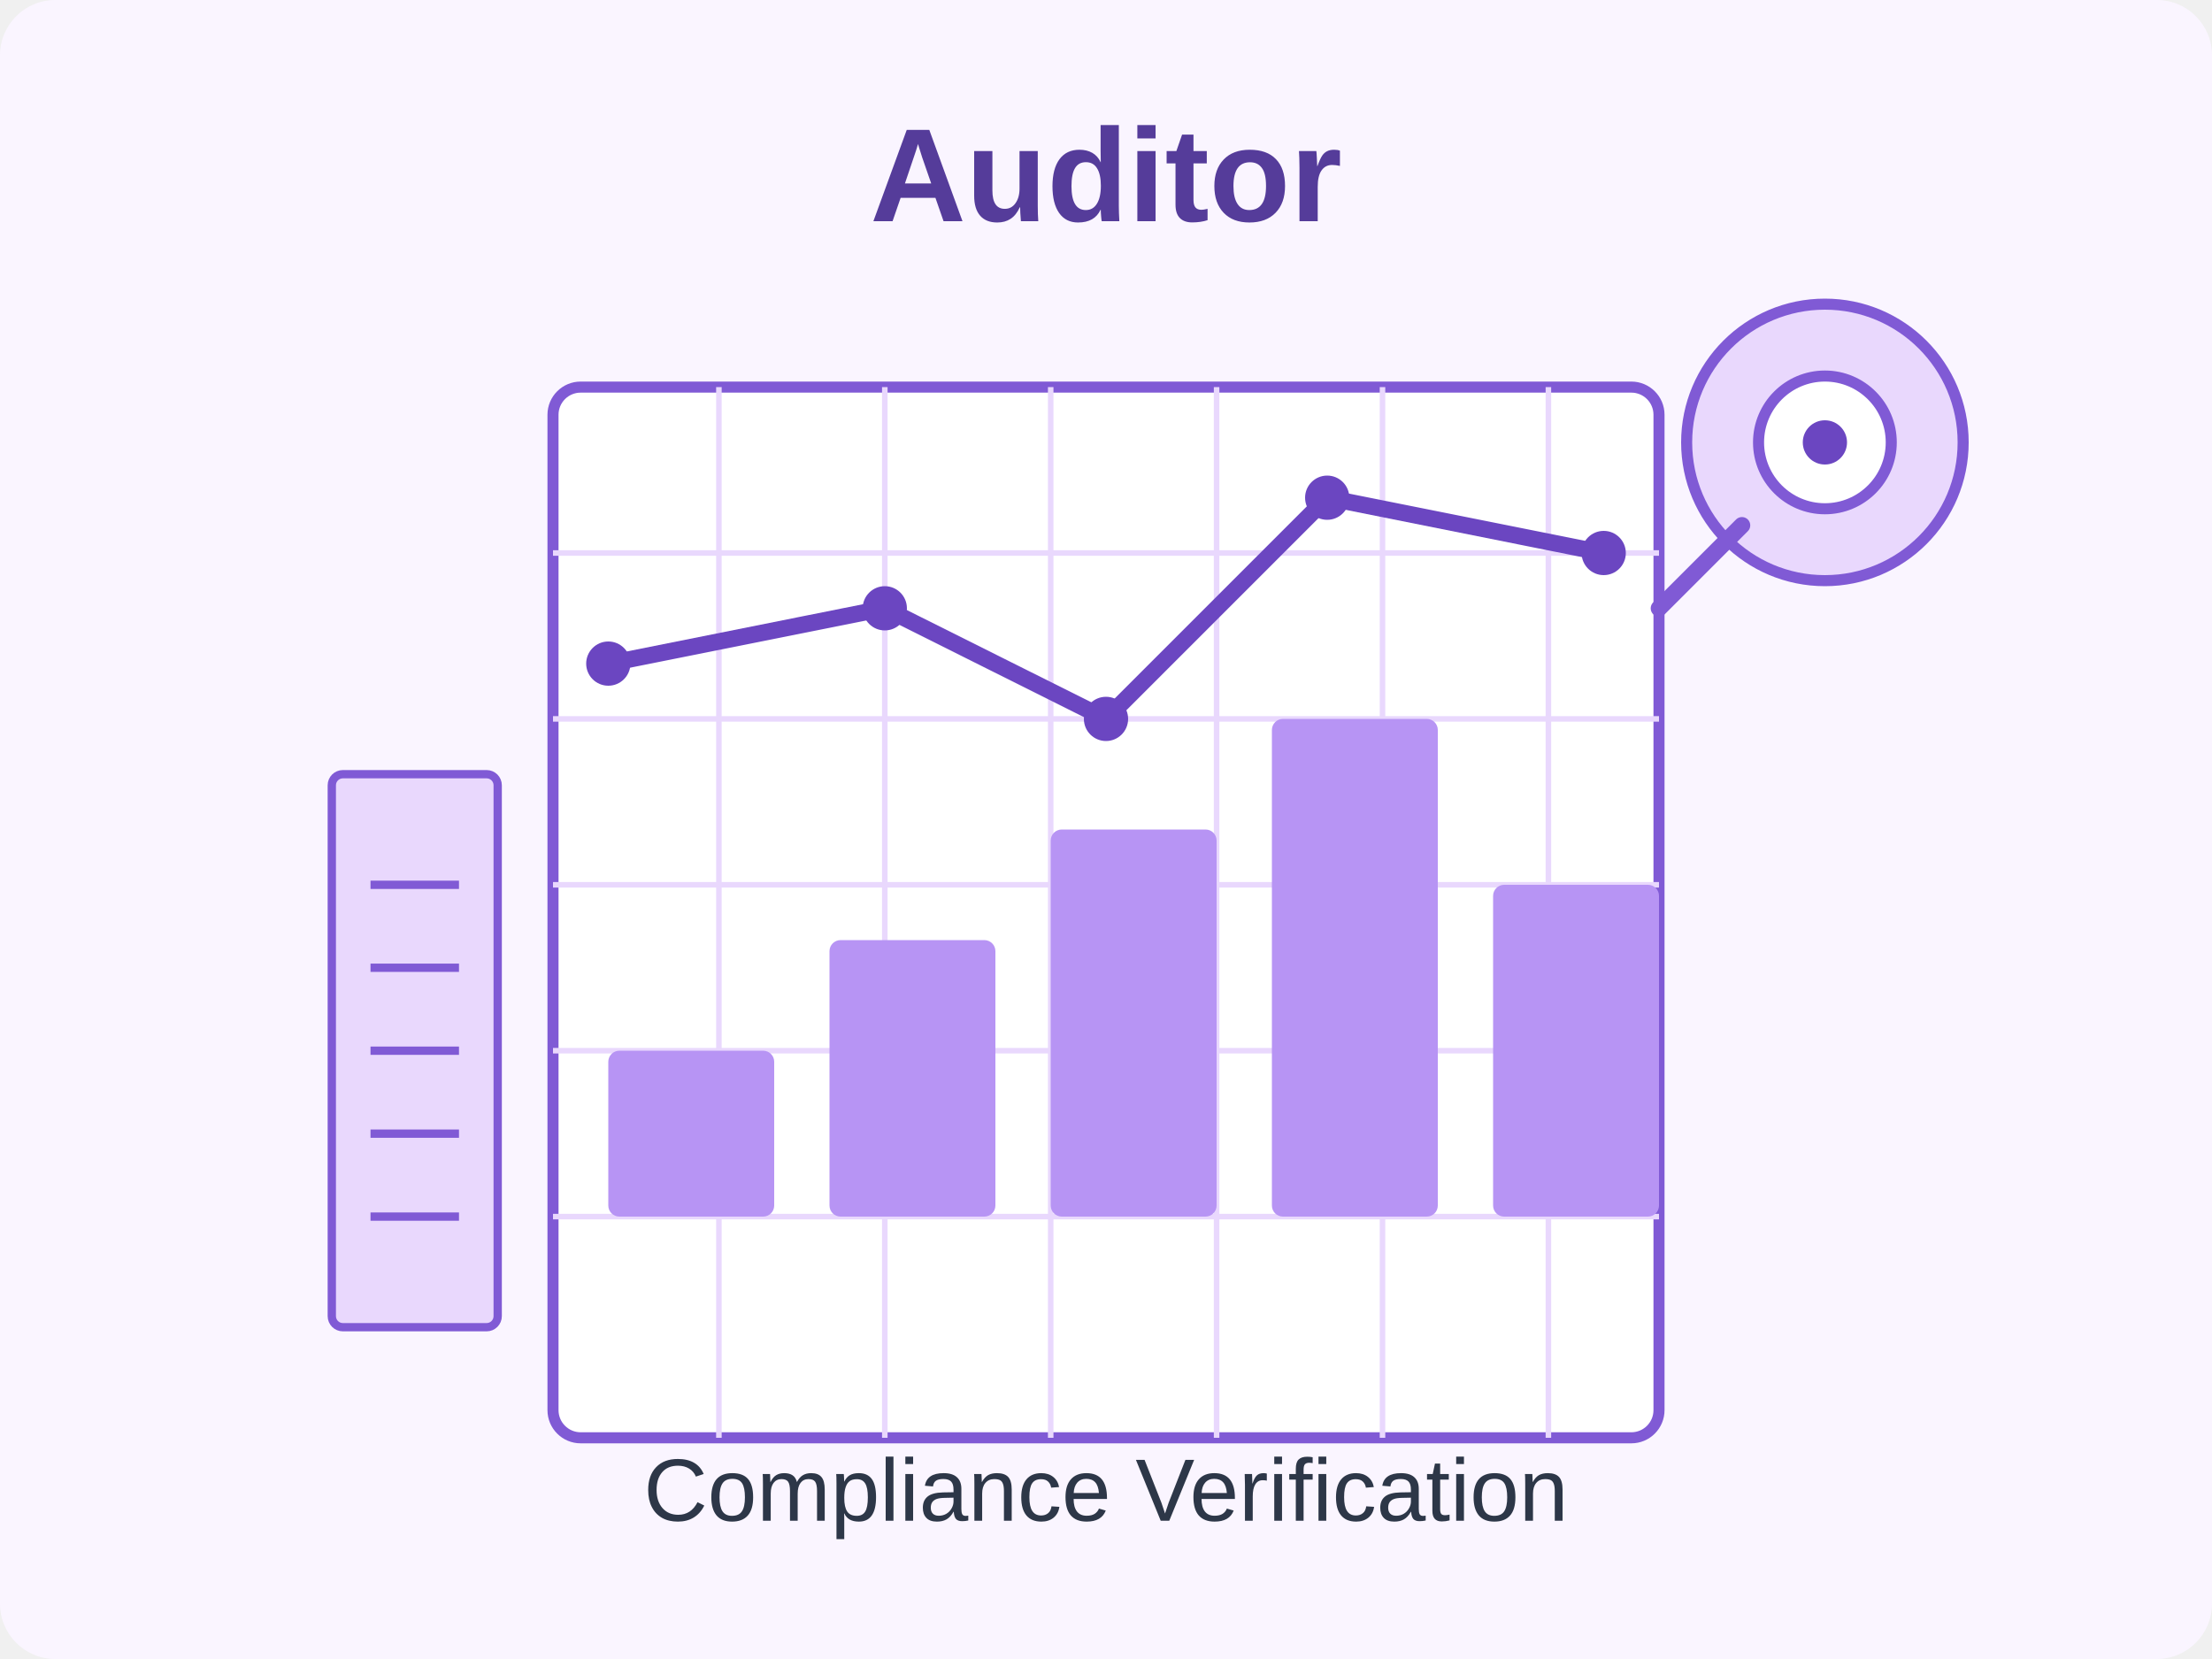
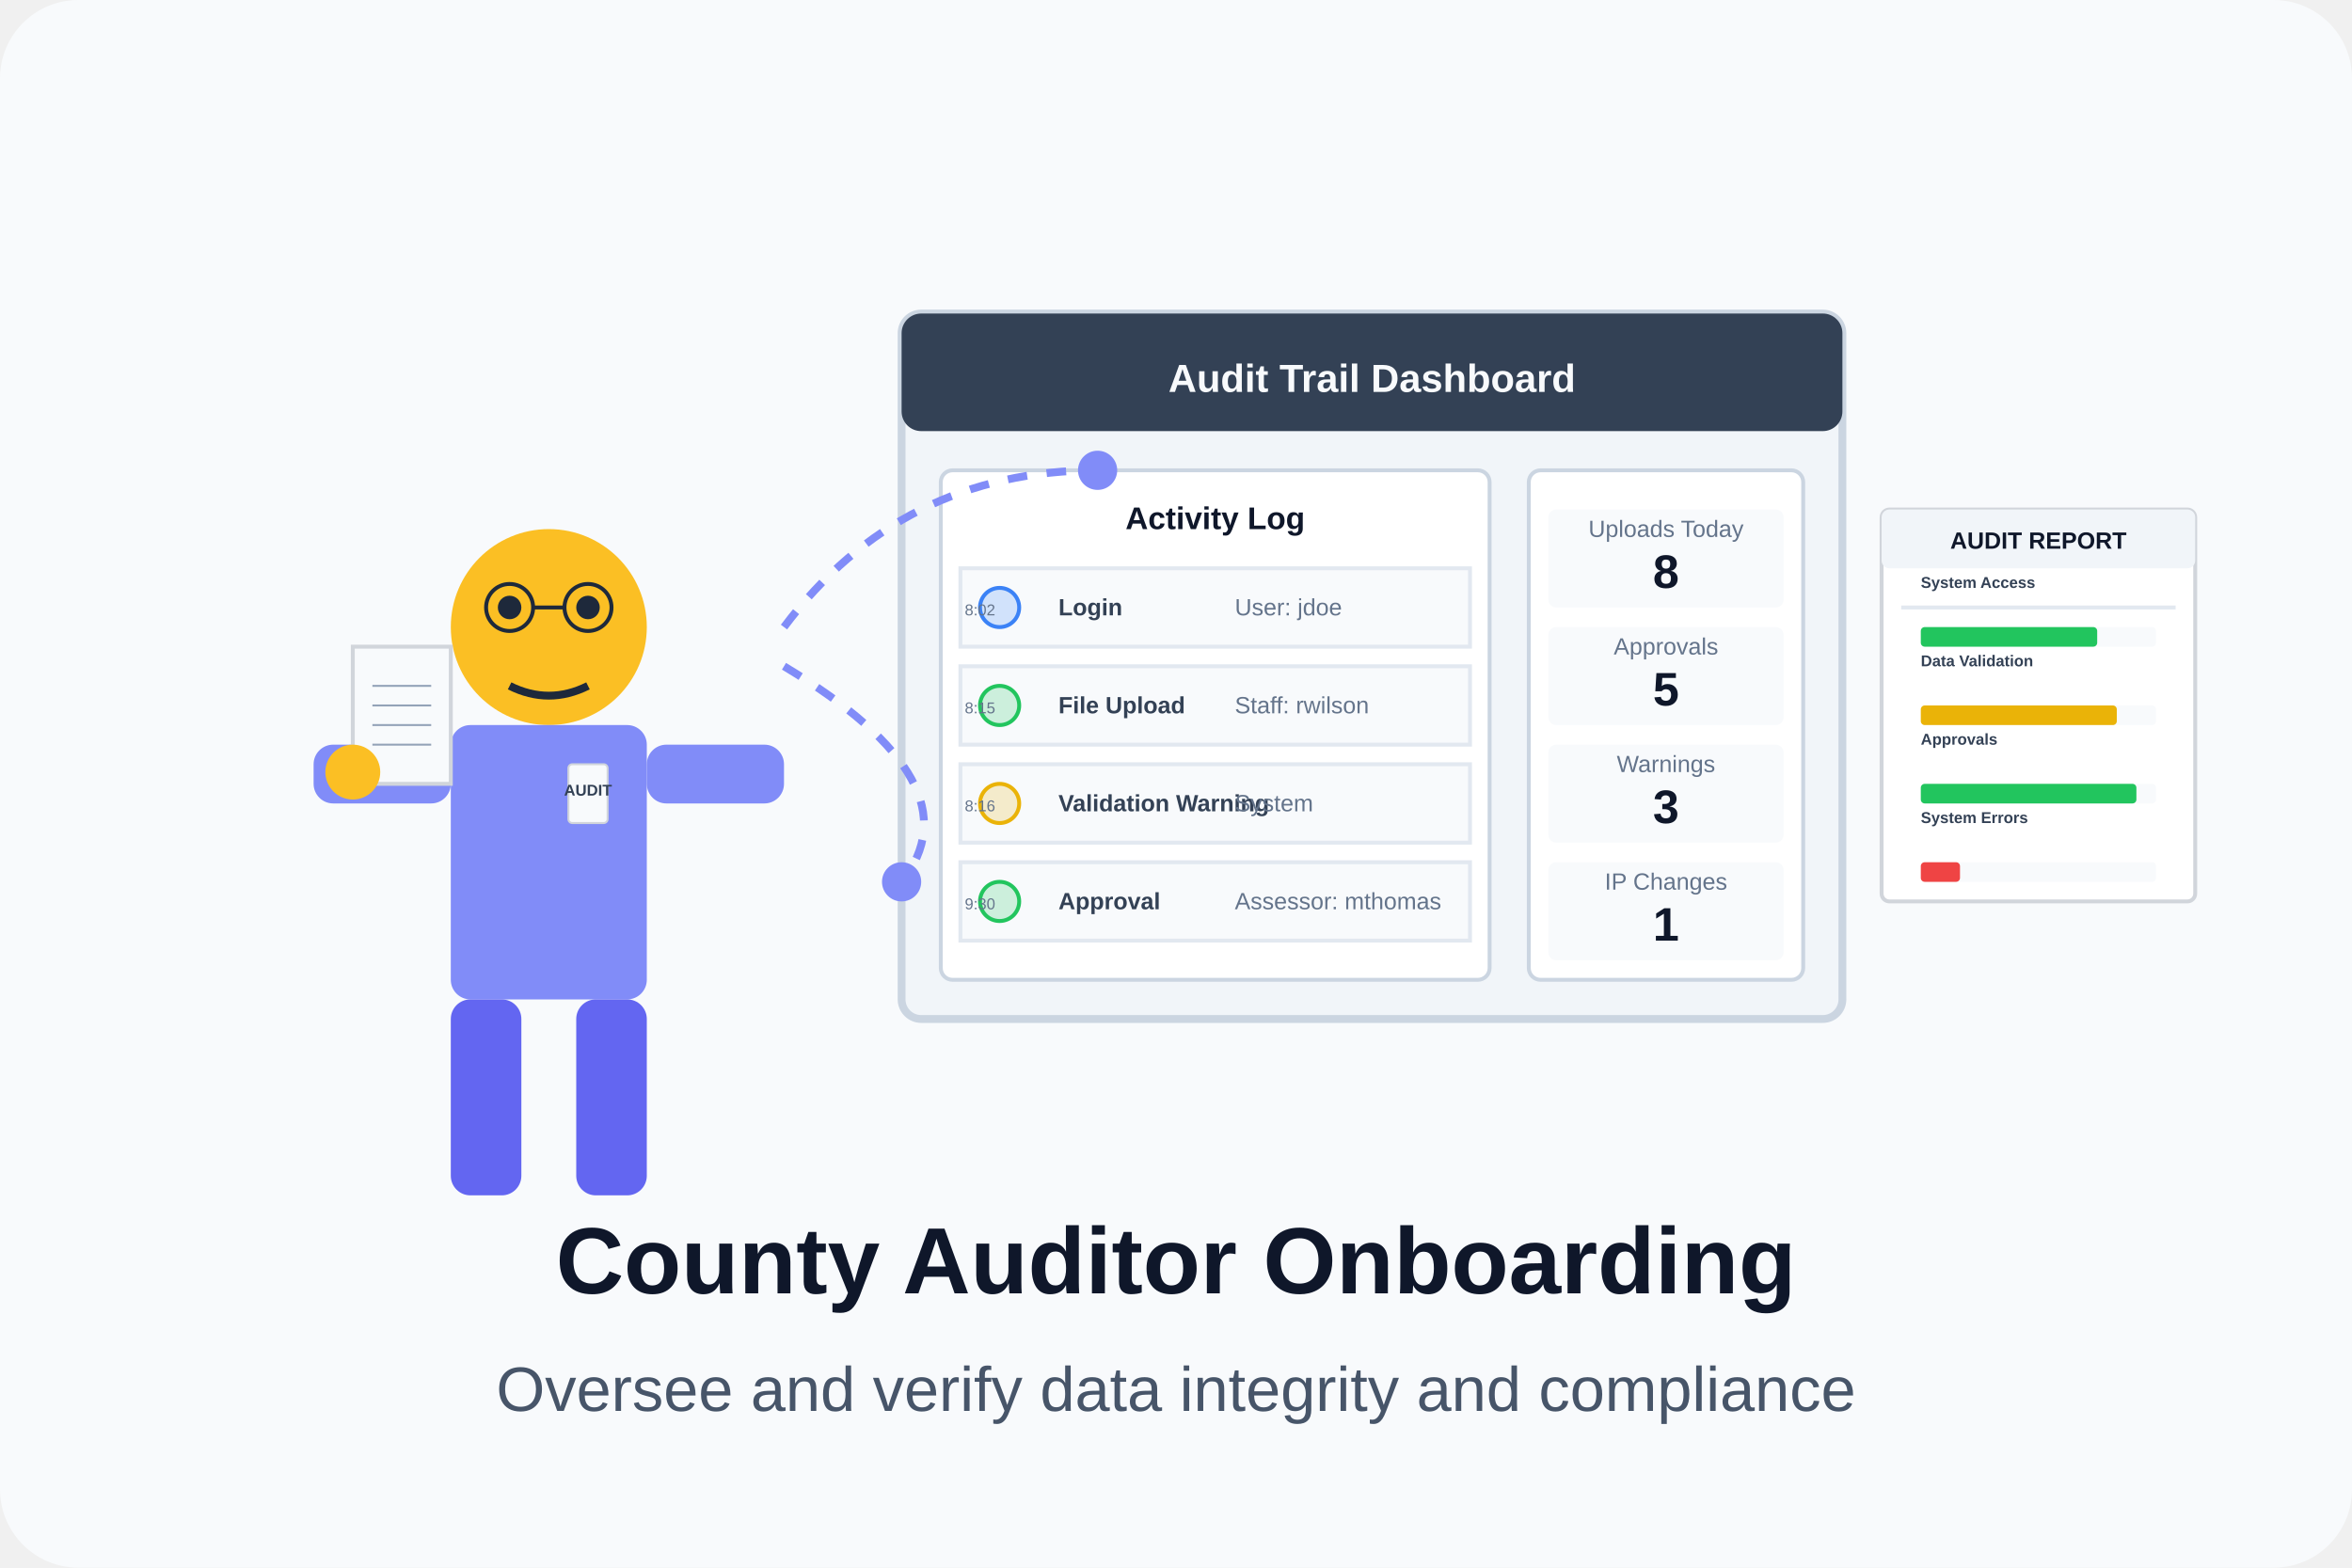
- <svg xmlns="http://www.w3.org/2000/svg" width="400" height="300" viewBox="0 0 400 300" fill="none">
-   <rect width="400" height="300" rx="10" fill="#FAF5FF" />
-   <rect x="100" y="70" width="200" height="190" rx="5" fill="white" stroke="#805AD5" stroke-width="2" />
-   <line x1="100" y1="100" x2="300" y2="100" stroke="#E9D8FD" stroke-width="1" />
-   <line x1="100" y1="130" x2="300" y2="130" stroke="#E9D8FD" stroke-width="1" />
-   <line x1="100" y1="160" x2="300" y2="160" stroke="#E9D8FD" stroke-width="1" />
-   <line x1="100" y1="190" x2="300" y2="190" stroke="#E9D8FD" stroke-width="1" />
-   <line x1="100" y1="220" x2="300" y2="220" stroke="#E9D8FD" stroke-width="1" />
-   <line x1="130" y1="70" x2="130" y2="260" stroke="#E9D8FD" stroke-width="1" />
-   <line x1="160" y1="70" x2="160" y2="260" stroke="#E9D8FD" stroke-width="1" />
-   <line x1="190" y1="70" x2="190" y2="260" stroke="#E9D8FD" stroke-width="1" />
-   <line x1="220" y1="70" x2="220" y2="260" stroke="#E9D8FD" stroke-width="1" />
-   <line x1="250" y1="70" x2="250" y2="260" stroke="#E9D8FD" stroke-width="1" />
-   <line x1="280" y1="70" x2="280" y2="260" stroke="#E9D8FD" stroke-width="1" />
-   <rect x="110" y="190" width="30" height="30" rx="2" fill="#B794F4" />
-   <rect x="150" y="170" width="30" height="50" rx="2" fill="#B794F4" />
-   <rect x="190" y="150" width="30" height="70" rx="2" fill="#B794F4" />
-   <rect x="230" y="130" width="30" height="90" rx="2" fill="#B794F4" />
-   <rect x="270" y="160" width="30" height="60" rx="2" fill="#B794F4" />
-   <path d="M110 120 L160 110 L200 130 L240 90 L290 100" stroke="#6B46C1" stroke-width="3" stroke-linecap="round" stroke-linejoin="round" fill="none" />
-   <circle cx="110" cy="120" r="4" fill="#6B46C1" />
-   <circle cx="160" cy="110" r="4" fill="#6B46C1" />
-   <circle cx="200" cy="130" r="4" fill="#6B46C1" />
-   <circle cx="240" cy="90" r="4" fill="#6B46C1" />
-   <circle cx="290" cy="100" r="4" fill="#6B46C1" />
-   <circle cx="330" cy="80" r="25" fill="#E9D8FD" stroke="#805AD5" stroke-width="2" />
-   <line x1="315" y1="95" x2="300" y2="110" stroke="#805AD5" stroke-width="3" stroke-linecap="round" />
-   <circle cx="330" cy="80" r="12" fill="white" stroke="#805AD5" stroke-width="2" />
-   <circle cx="330" cy="80" r="4" fill="#6B46C1" />
-   <rect x="60" y="140" width="30" height="100" rx="2" fill="#E9D8FD" stroke="#805AD5" stroke-width="1.5" />
-   <line x1="67" y1="160" x2="83" y2="160" stroke="#805AD5" stroke-width="1.5" />
-   <line x1="67" y1="175" x2="83" y2="175" stroke="#805AD5" stroke-width="1.5" />
-   <line x1="67" y1="190" x2="83" y2="190" stroke="#805AD5" stroke-width="1.5" />
-   <line x1="67" y1="205" x2="83" y2="205" stroke="#805AD5" stroke-width="1.5" />
-   <line x1="67" y1="220" x2="83" y2="220" stroke="#805AD5" stroke-width="1.5" />
-   <text x="200" y="40" font-family="Arial, sans-serif" font-size="24" font-weight="bold" text-anchor="middle" fill="#553C9A">Auditor</text>
-   <text x="200" y="275" font-family="Arial, sans-serif" font-size="16" text-anchor="middle" fill="#2D3748">Compliance Verification</text>
+ <svg xmlns="http://www.w3.org/2000/svg" width="600" height="400" viewBox="0 0 600 400" version="1.1">
+   <rect width="600" height="400" fill="#f8fafc" rx="20" ry="20" />
+   <g transform="translate(350, 180)">
+     <rect x="-120" y="-100" width="240" height="180" rx="5" ry="5" fill="#f1f5f9" stroke="#cbd5e1" stroke-width="2" />
+     <rect x="-120" y="-100" width="240" height="30" rx="5" ry="5" fill="#334155" />
+     <text x="0" y="-80" font-family="Arial, sans-serif" font-size="10" font-weight="bold" text-anchor="middle" fill="#f8fafc">Audit Trail Dashboard</text>
+     <rect x="-110" y="-60" width="140" height="130" rx="3" ry="3" fill="white" stroke="#cbd5e1" stroke-width="1" />
+     <text x="-40" y="-45" font-family="Arial, sans-serif" font-size="8" font-weight="bold" text-anchor="middle" fill="#0f172a">Activity Log</text>
+     <rect x="-105" y="-35" width="130" height="20" fill="#f8fafc" stroke="#e2e8f0" stroke-width="1" />
+     <circle cx="-95" cy="-25" r="5" fill="#3b82f6" fill-opacity="0.2" stroke="#3b82f6" stroke-width="1" />
+     <text x="-80" y="-23" font-family="Arial, sans-serif" font-size="6" font-weight="bold" text-anchor="start" fill="#334155">Login</text>
+     <text x="-35" y="-23" font-family="Arial, sans-serif" font-size="6" text-anchor="start" fill="#64748b">User: jdoe</text>
+     <text x="-100" y="-23" font-family="Arial, sans-serif" font-size="4" text-anchor="middle" fill="#64748b">8:02</text>
+     <rect x="-105" y="-10" width="130" height="20" fill="#f8fafc" stroke="#e2e8f0" stroke-width="1" />
+     <circle cx="-95" cy="0" r="5" fill="#22c55e" fill-opacity="0.2" stroke="#22c55e" stroke-width="1" />
+     <text x="-80" y="2" font-family="Arial, sans-serif" font-size="6" font-weight="bold" text-anchor="start" fill="#334155">File Upload</text>
+     <text x="-35" y="2" font-family="Arial, sans-serif" font-size="6" text-anchor="start" fill="#64748b">Staff: rwilson</text>
+     <text x="-100" y="2" font-family="Arial, sans-serif" font-size="4" text-anchor="middle" fill="#64748b">8:15</text>
+     <rect x="-105" y="15" width="130" height="20" fill="#f8fafc" stroke="#e2e8f0" stroke-width="1" />
+     <circle cx="-95" cy="25" r="5" fill="#eab308" fill-opacity="0.2" stroke="#eab308" stroke-width="1" />
+     <text x="-80" y="27" font-family="Arial, sans-serif" font-size="6" font-weight="bold" text-anchor="start" fill="#334155">Validation Warning</text>
+     <text x="-35" y="27" font-family="Arial, sans-serif" font-size="6" text-anchor="start" fill="#64748b">System</text>
+     <text x="-100" y="27" font-family="Arial, sans-serif" font-size="4" text-anchor="middle" fill="#64748b">8:16</text>
+     <rect x="-105" y="40" width="130" height="20" fill="#f8fafc" stroke="#e2e8f0" stroke-width="1" />
+     <circle cx="-95" cy="50" r="5" fill="#22c55e" fill-opacity="0.2" stroke="#22c55e" stroke-width="1" />
+     <text x="-80" y="52" font-family="Arial, sans-serif" font-size="6" font-weight="bold" text-anchor="start" fill="#334155">Approval</text>
+     <text x="-35" y="52" font-family="Arial, sans-serif" font-size="6" text-anchor="start" fill="#64748b">Assessor: mthomas</text>
+     <text x="-100" y="52" font-family="Arial, sans-serif" font-size="4" text-anchor="middle" fill="#64748b">9:30</text>
+     <rect x="40" y="-60" width="70" height="130" rx="3" ry="3" fill="white" stroke="#cbd5e1" stroke-width="1" />
+     <rect x="45" y="-50" width="60" height="25" rx="2" ry="2" fill="#f8fafc" />
+     <text x="75" y="-43" font-family="Arial, sans-serif" font-size="6" text-anchor="middle" fill="#64748b">Uploads Today</text>
+     <text x="75" y="-30" font-family="Arial, sans-serif" font-size="12" font-weight="bold" text-anchor="middle" fill="#0f172a">8</text>
+     <rect x="45" y="-20" width="60" height="25" rx="2" ry="2" fill="#f8fafc" />
+     <text x="75" y="-13" font-family="Arial, sans-serif" font-size="6" text-anchor="middle" fill="#64748b">Approvals</text>
+     <text x="75" y="0" font-family="Arial, sans-serif" font-size="12" font-weight="bold" text-anchor="middle" fill="#0f172a">5</text>
+     <rect x="45" y="10" width="60" height="25" rx="2" ry="2" fill="#f8fafc" />
+     <text x="75" y="17" font-family="Arial, sans-serif" font-size="6" text-anchor="middle" fill="#64748b">Warnings</text>
+     <text x="75" y="30" font-family="Arial, sans-serif" font-size="12" font-weight="bold" text-anchor="middle" fill="#0f172a">3</text>
+     <rect x="45" y="40" width="60" height="25" rx="2" ry="2" fill="#f8fafc" />
+     <text x="75" y="47" font-family="Arial, sans-serif" font-size="6" text-anchor="middle" fill="#64748b">IP Changes</text>
+     <text x="75" y="60" font-family="Arial, sans-serif" font-size="12" font-weight="bold" text-anchor="middle" fill="#0f172a">1</text>
+   </g>
+   <g transform="translate(140, 160)">
+     <circle cx="0" cy="0" r="25" fill="#fbbf24" />
+     <circle cx="-10" cy="-5" r="3" fill="#1e293b" />
+     <circle cx="10" cy="-5" r="3" fill="#1e293b" />
+     <path d="M -10 15 Q 0 20 10 15" stroke="#1e293b" stroke-width="2" fill="none" />
+     <circle cx="-10" cy="-5" r="6" fill="none" stroke="#1e293b" stroke-width="1" />
+     <circle cx="10" cy="-5" r="6" fill="none" stroke="#1e293b" stroke-width="1" />
+     <line x1="-4" y1="-5" x2="4" y2="-5" stroke="#1e293b" stroke-width="1" />
+     <rect x="-25" y="25" width="50" height="70" rx="5" ry="5" fill="#818cf8" />
+     <rect x="-60" y="30" width="35" height="15" rx="5" ry="5" fill="#818cf8" />
+     <rect x="25" y="30" width="35" height="15" rx="5" ry="5" fill="#818cf8" />
+     <rect x="5" y="35" width="10" height="15" rx="1" ry="1" fill="#f8fafc" stroke="#d1d5db" stroke-width="0.5" />
+     <text x="10" y="43" font-family="Arial, sans-serif" font-size="4" font-weight="bold" text-anchor="middle" fill="#334155">AUDIT</text>
+     <rect x="-50" y="5" width="25" height="35" fill="#f8fafc" stroke="#d1d5db" stroke-width="1" />
+     <line x1="-45" y1="15" x2="-30" y2="15" stroke="#94a3b8" stroke-width="0.5" />
+     <line x1="-45" y1="20" x2="-30" y2="20" stroke="#94a3b8" stroke-width="0.5" />
+     <line x1="-45" y1="25" x2="-30" y2="25" stroke="#94a3b8" stroke-width="0.5" />
+     <line x1="-45" y1="30" x2="-30" y2="30" stroke="#94a3b8" stroke-width="0.5" />
+     <circle cx="-50" cy="37" r="7" fill="#fbbf24" />
+     <rect x="-25" y="95" width="18" height="50" rx="5" ry="5" fill="#6366f1" />
+     <rect x="7" y="95" width="18" height="50" rx="5" ry="5" fill="#6366f1" />
+   </g>
+   <g transform="translate(480, 130)">
+     <rect x="0" y="0" width="80" height="100" rx="2" ry="2" fill="white" stroke="#d1d5db" stroke-width="1" />
+     <rect x="0" y="0" width="80" height="15" rx="2" ry="2" fill="#f1f5f9" />
+     <text x="40" y="10" font-family="Arial, sans-serif" font-size="6" font-weight="bold" text-anchor="middle" fill="#0f172a">AUDIT REPORT</text>
+     <line x1="5" y1="25" x2="75" y2="25" stroke="#e2e8f0" stroke-width="1" />
+     <text x="10" y="20" font-family="Arial, sans-serif" font-size="4" font-weight="bold" text-anchor="start" fill="#334155">System Access</text>
+     <rect x="10" y="30" width="60" height="5" rx="1" ry="1" fill="#f8fafc" />
+     <rect x="10" y="30" width="45" height="5" rx="1" ry="1" fill="#22c55e" />
+     <text x="10" y="40" font-family="Arial, sans-serif" font-size="4" font-weight="bold" text-anchor="start" fill="#334155">Data Validation</text>
+     <rect x="10" y="50" width="60" height="5" rx="1" ry="1" fill="#f8fafc" />
+     <rect x="10" y="50" width="50" height="5" rx="1" ry="1" fill="#eab308" />
+     <text x="10" y="60" font-family="Arial, sans-serif" font-size="4" font-weight="bold" text-anchor="start" fill="#334155">Approvals</text>
+     <rect x="10" y="70" width="60" height="5" rx="1" ry="1" fill="#f8fafc" />
+     <rect x="10" y="70" width="55" height="5" rx="1" ry="1" fill="#22c55e" />
+     <text x="10" y="80" font-family="Arial, sans-serif" font-size="4" font-weight="bold" text-anchor="start" fill="#334155">System Errors</text>
+     <rect x="10" y="90" width="60" height="5" rx="1" ry="1" fill="#f8fafc" />
+     <rect x="10" y="90" width="10" height="5" rx="1" ry="1" fill="#ef4444" />
+   </g>
+   <g>
+     <path d="M 200 160 Q 230 120 280 120" stroke="#818cf8" stroke-width="2" stroke-dasharray="5,5" fill="none" />
+     <circle cx="280" cy="120" r="5" fill="#818cf8" />
+     <path d="M 200 170 Q 250 200 230 225" stroke="#818cf8" stroke-width="2" stroke-dasharray="5,5" fill="none" />
+     <circle cx="230" cy="225" r="5" fill="#818cf8" />
+   </g>
+   <text x="300" y="330" font-family="Arial, sans-serif" font-size="24" font-weight="bold" text-anchor="middle" fill="#0f172a">
+     County Auditor Onboarding
+   </text>
+   <text x="300" y="360" font-family="Arial, sans-serif" font-size="16" text-anchor="middle" fill="#475569">
+     Oversee and verify data integrity and compliance
+   </text>
</svg>
